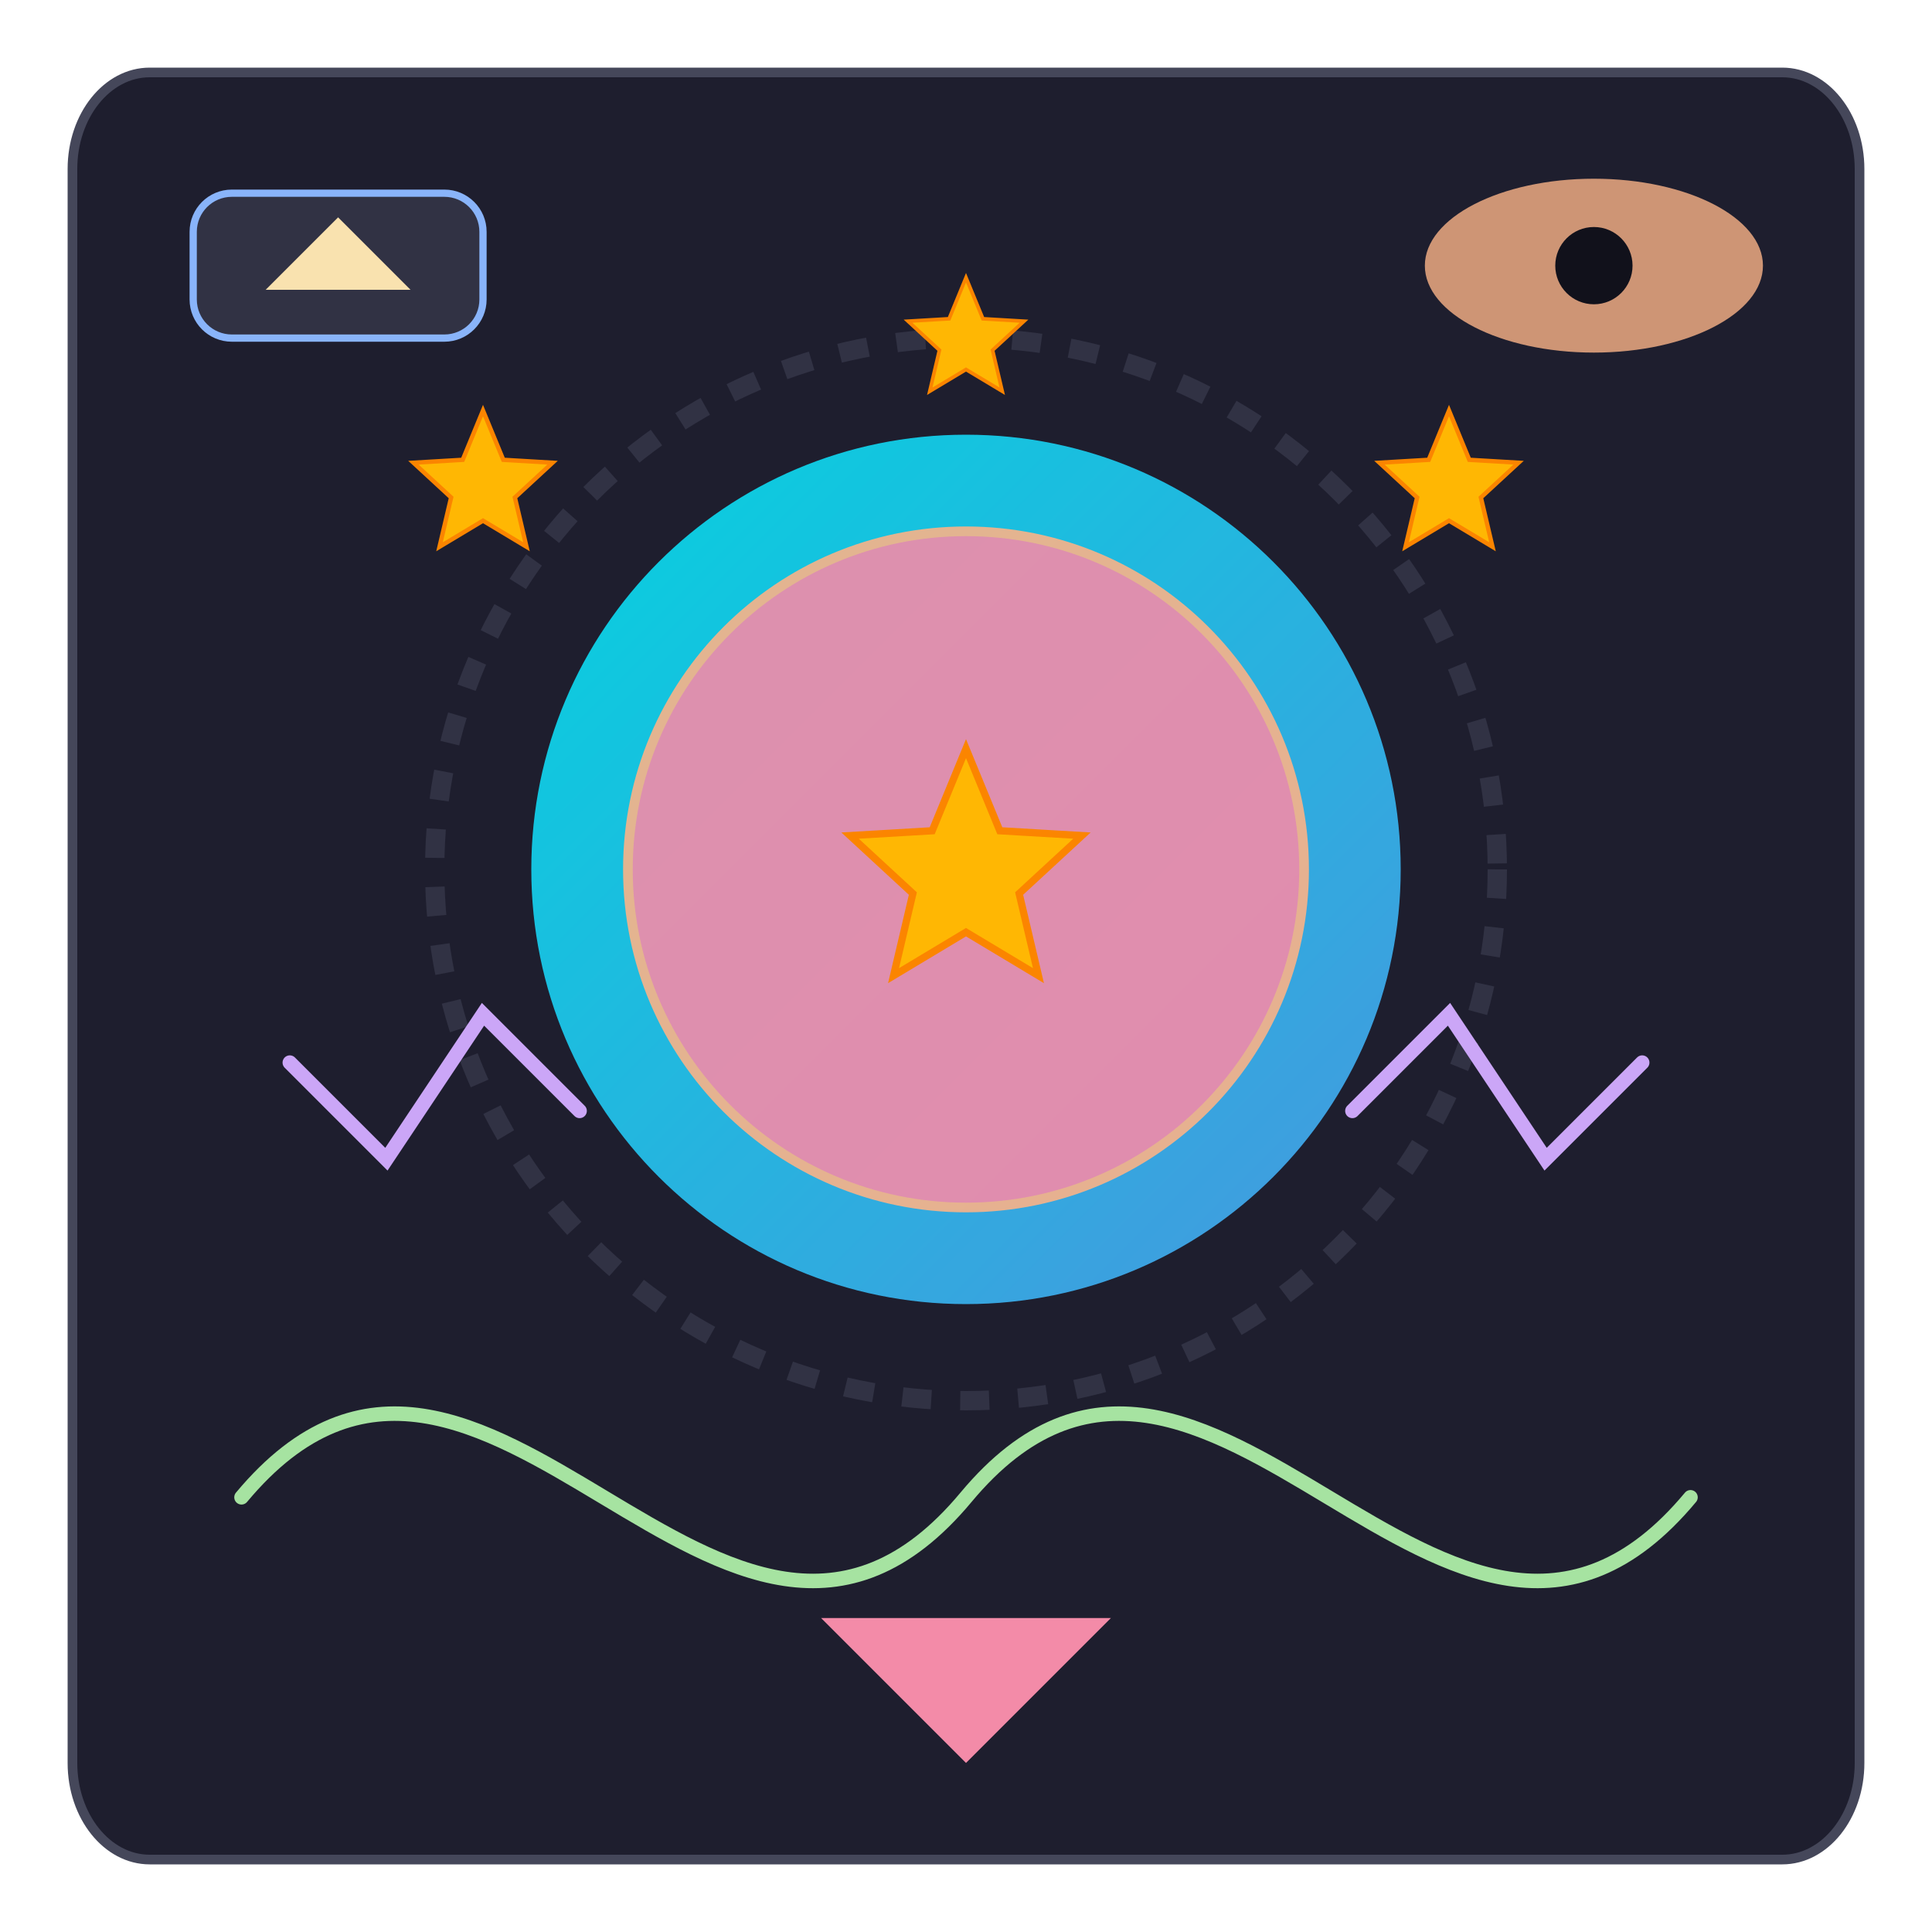
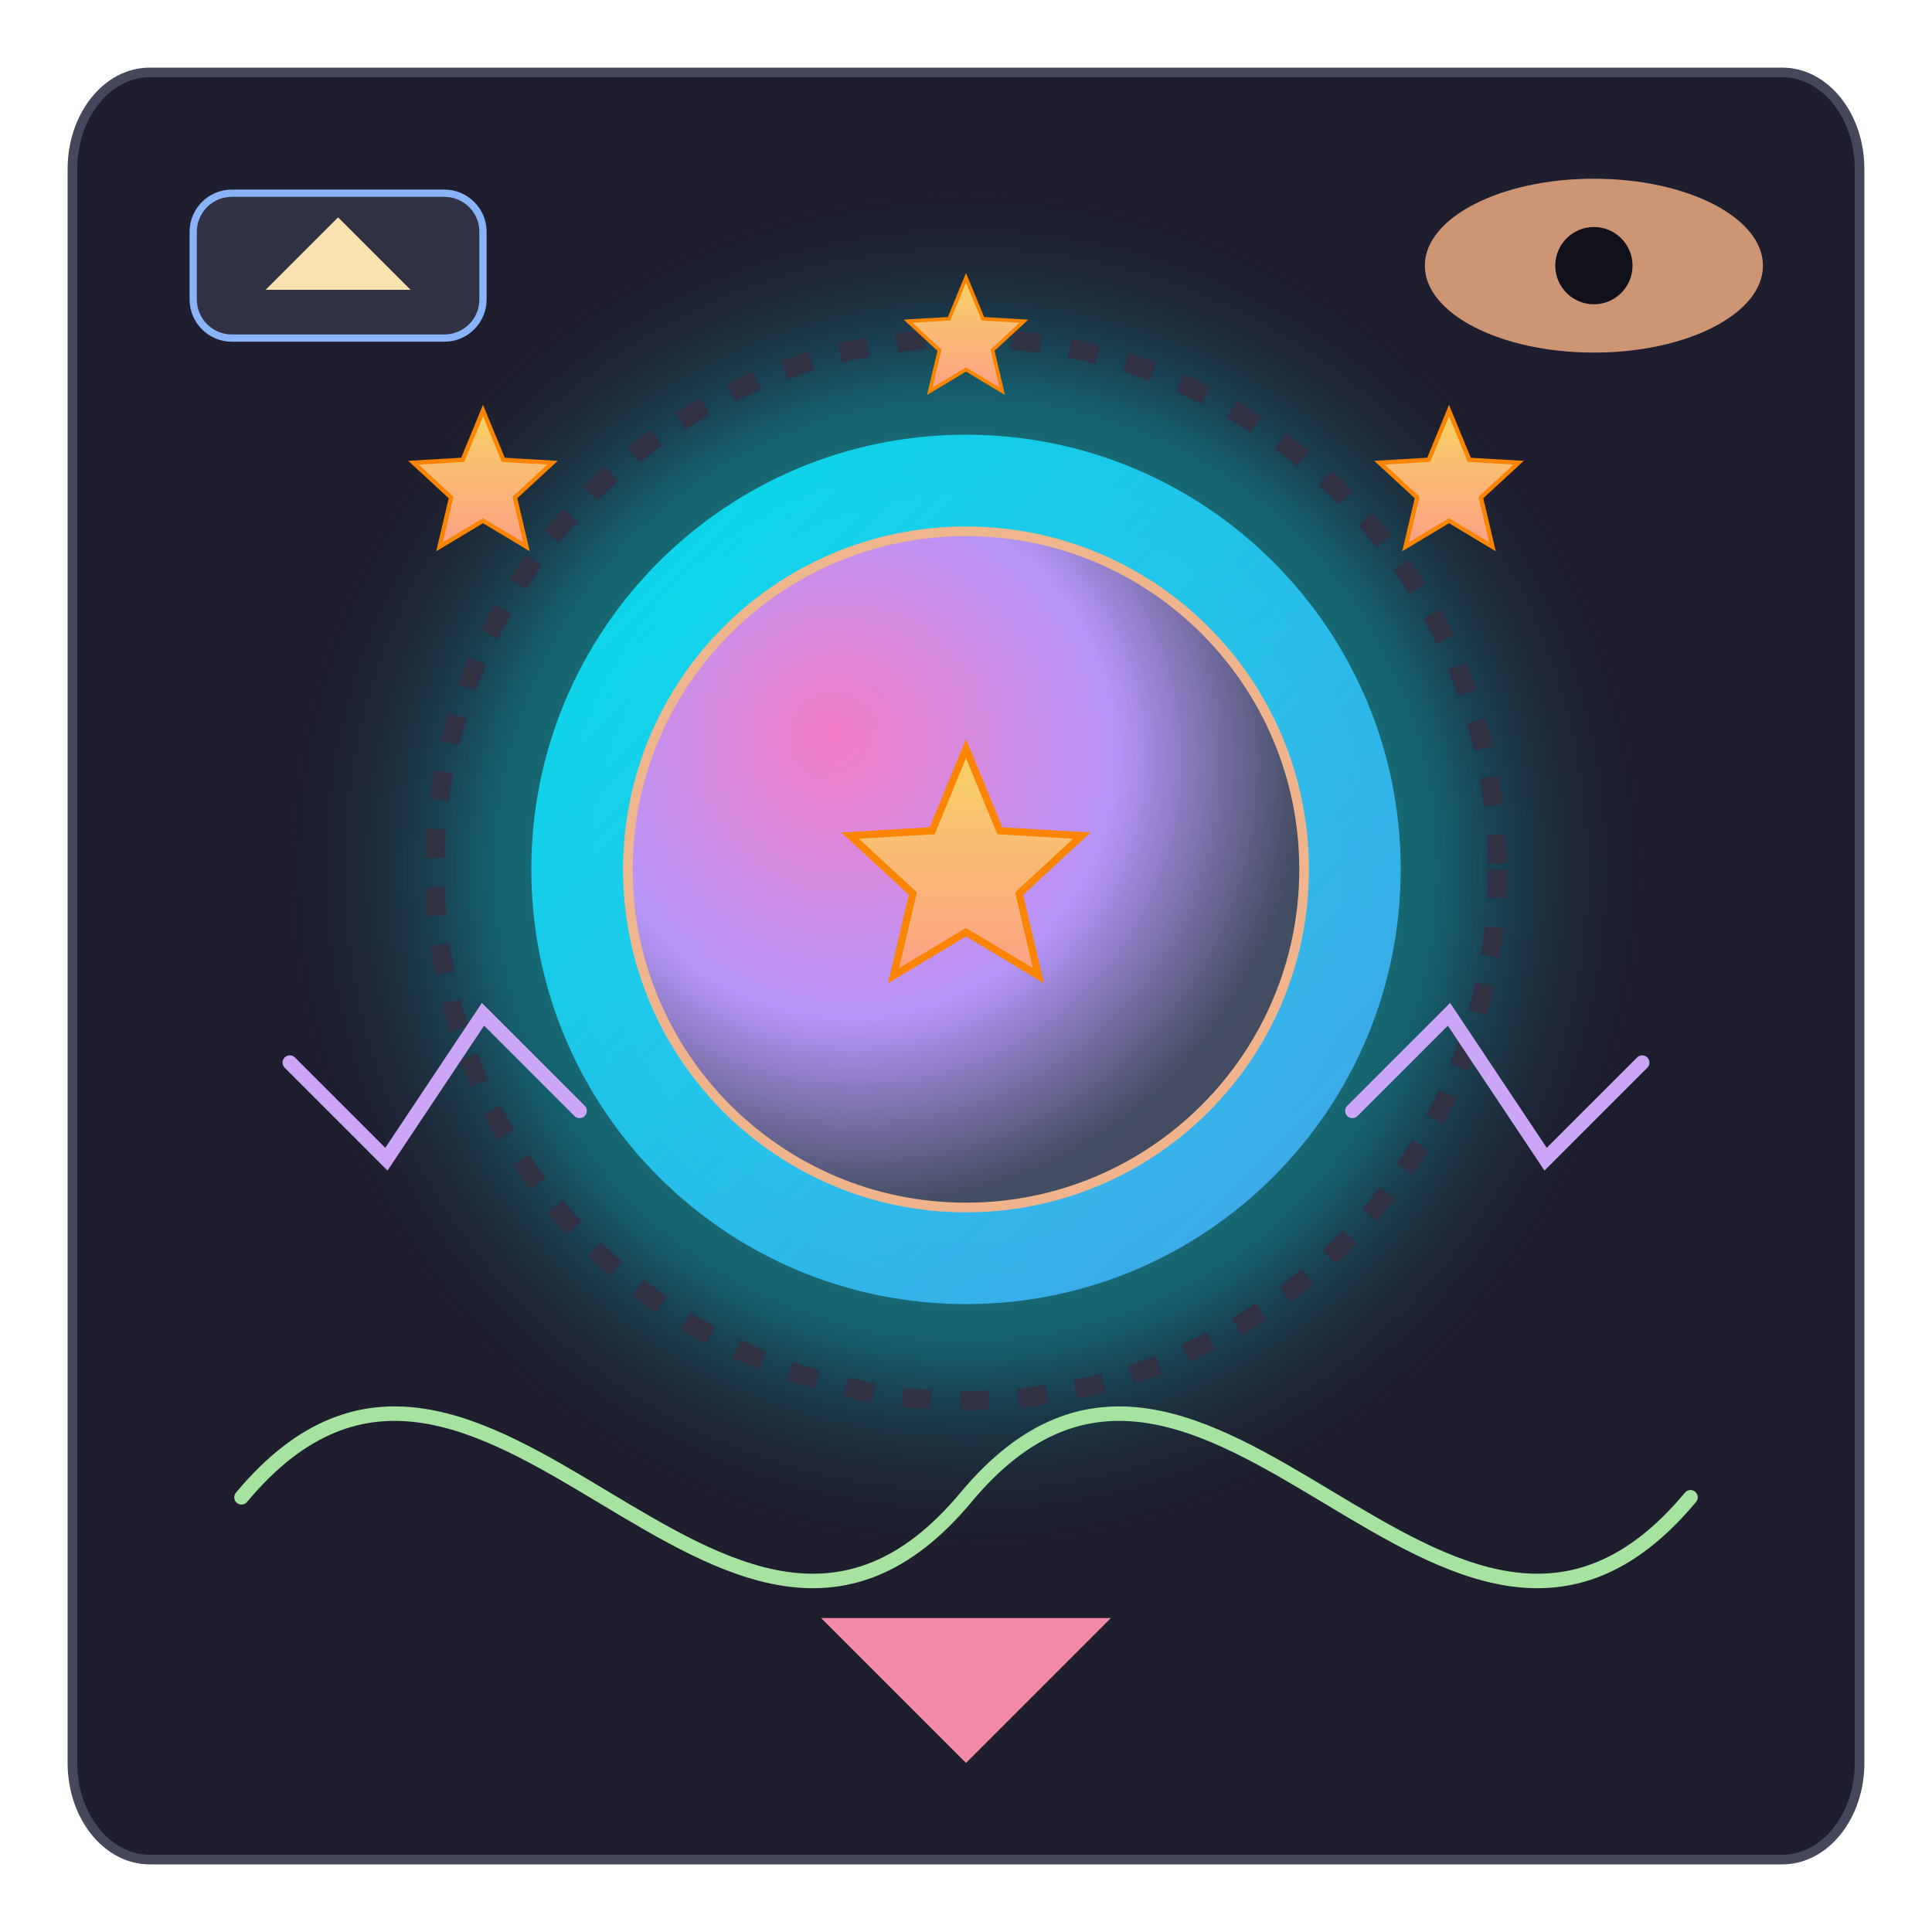
<svg xmlns="http://www.w3.org/2000/svg" viewBox="0 0 400 400" width="400" height="400">
  <defs>
    <linearGradient id="cyberGrad" x1="0%" y1="0%" x2="100%" y2="100%">
      <stop offset="0%" stop-color="#00f2fe" />
      <stop offset="100%" stop-color="#4facfe" />
    </linearGradient>
    <linearGradient id="goldGrad" x1="0%" y1="0%" x2="0%" y2="100%">
      <stop offset="0%" stop-color="#f6d365" />
      <stop offset="100%" stop-color="#fda085" />
    </linearGradient>
+     <radialGradient id="sphereGrad" cx="35%" cy="35%" r="65%" fx="30%" fy="30%">
+       <stop offset="0%" stop-color="#ff79c6" />
+       <stop offset="60%" stop-color="#bd93f9" />
+       <stop offset="100%" stop-color="#44475a" />
+     </radialGradient>
+     <radialGradient id="sunburstGrad" cx="50%" cy="50%" r="50%">
+       <stop offset="0%" stop-color="#50fa7b" stop-opacity="0.8" />
+       <stop offset="70%" stop-color="#00f2fe" stop-opacity="0.3" />
+       <stop offset="100%" stop-color="#282a36" stop-opacity="0" />
+     </radialGradient>
    <g id="star">
-       <polygon points="0,-25 7,-8 24,-7 11,5 15,22 0,13 -15,22 -11,5 -24,-7 -7,-8" fill="#ffb703" stroke="#fb8500" stroke-width="1.5" />
+       <polygon points="0,-25 7,-8 24,-7 11,5 15,22 0,13 -15,22 -11,5 -24,-7 -7,-8" fill="url(#goldGrad)" stroke="#fb8500" stroke-width="1.5" />
    </g>
  </defs>
  <style>
    .glow-card { fill: #1e1e2e; stroke: #45475a; stroke-width: 2px; rx: 16px; }
    .badge { fill: #313244; stroke: #89b4fa; stroke-width: 1.5px; }
    .neon-path { fill: none; stroke: #a6e3a1; stroke-width: 3px; stroke-linecap: round; stroke-linejoin: round; }
    .accent-circle { fill: #f38ba8; stroke: #fab387; stroke-width: 2px; }
  </style>
  <rect class="glow-card" x="15" y="15" width="370" height="370" rx="20" ry="20" />
+   <circle cx="200" cy="180" r="140" fill="url(#sunburstGrad)" />
  <circle cx="200" cy="180" r="110" fill="none" stroke="#313244" stroke-width="4" stroke-dasharray="6,6" />
  <circle cx="200" cy="180" r="90" fill="url(#cyberGrad)" opacity="0.85" />
-   <circle cx="200" cy="180" r="70" class="accent-circle" opacity="0.9" />
+   <circle cx="200" cy="180" r="70" fill="url(#sphereGrad)" opacity="0.95" stroke="#fab387" stroke-width="2" />
  <path class="neon-path" d="M 50 310 C 100 250, 150 370, 200 310 C 250 250, 300 370, 350 310" />
  <g transform="translate(200, 180)">
    <use href="#star" />
  </g>
  <g transform="translate(100, 100) scale(0.6)">
    <use href="#star" />
  </g>
  <g transform="translate(300, 100) scale(0.6)">
    <use href="#star" />
  </g>
  <g transform="translate(200, 70) scale(0.5)">
    <use href="#star" />
  </g>
  <rect class="badge" x="40" y="40" width="60" height="30" rx="8" />
  <polygon points="70,45 85,60 55,60" fill="#f9e2af" />
  <ellipse cx="330" cy="55" rx="35" ry="18" fill="#fab387" opacity="0.8" />
  <circle cx="330" cy="55" r="8" fill="#11111b" />
  <polygon points="170,335 200,365 230,335" fill="#f38ba8" />
  <polyline points="60,220 80,240 100,210 120,230" fill="none" stroke="#cba6f7" stroke-width="3" stroke-linecap="round" />
  <polyline points="280,230 300,210 320,240 340,220" fill="none" stroke="#cba6f7" stroke-width="3" stroke-linecap="round" />
</svg>
